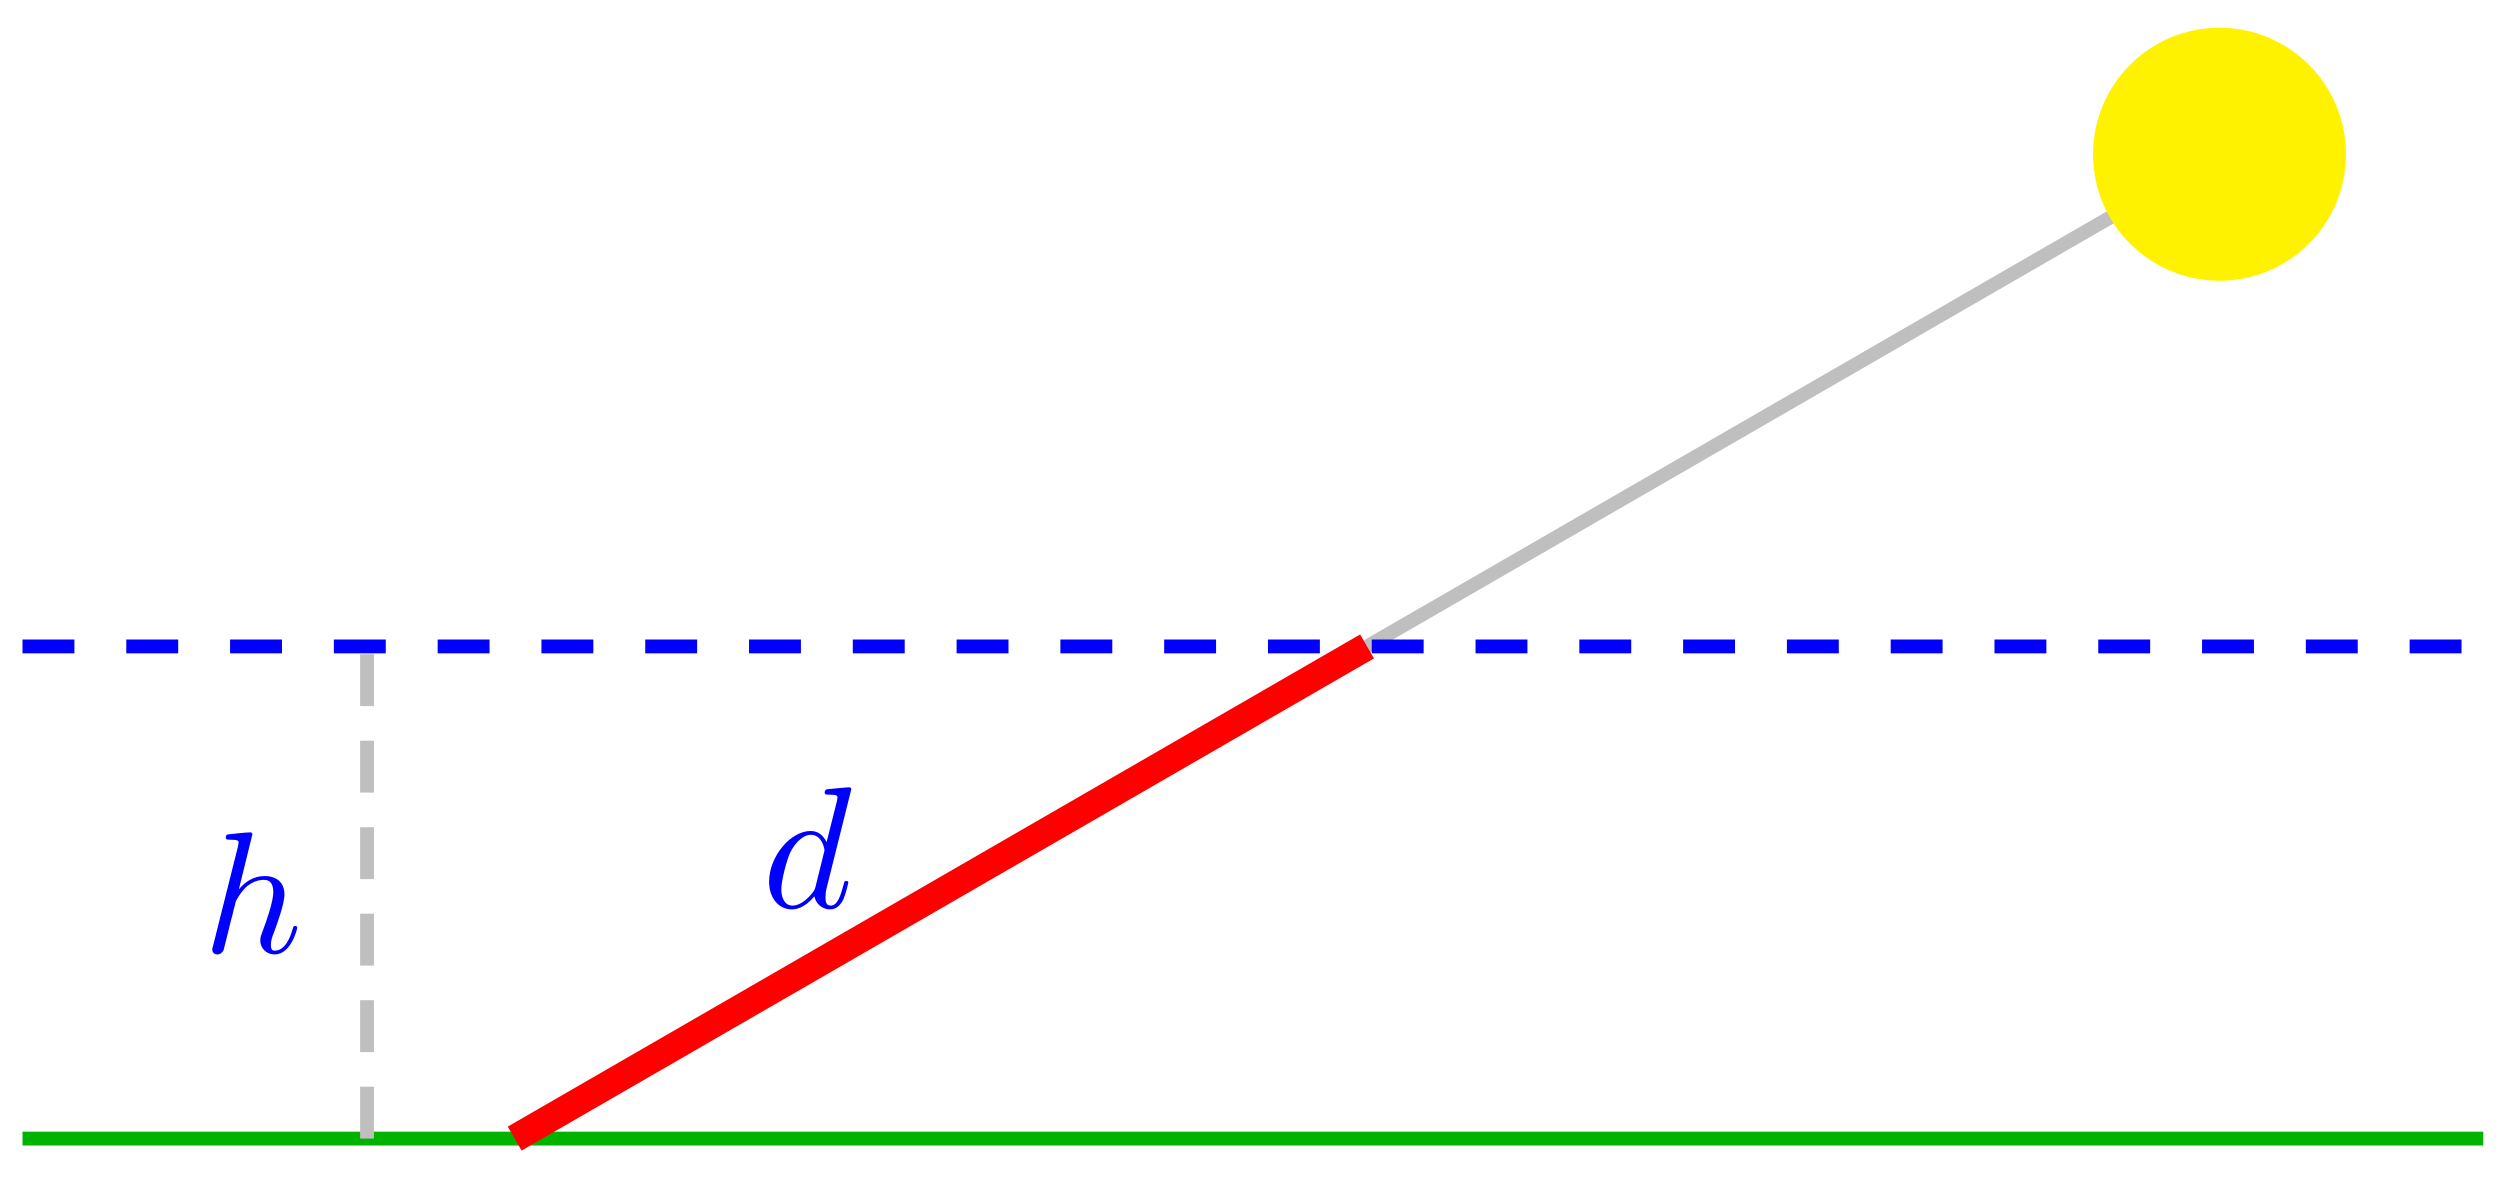
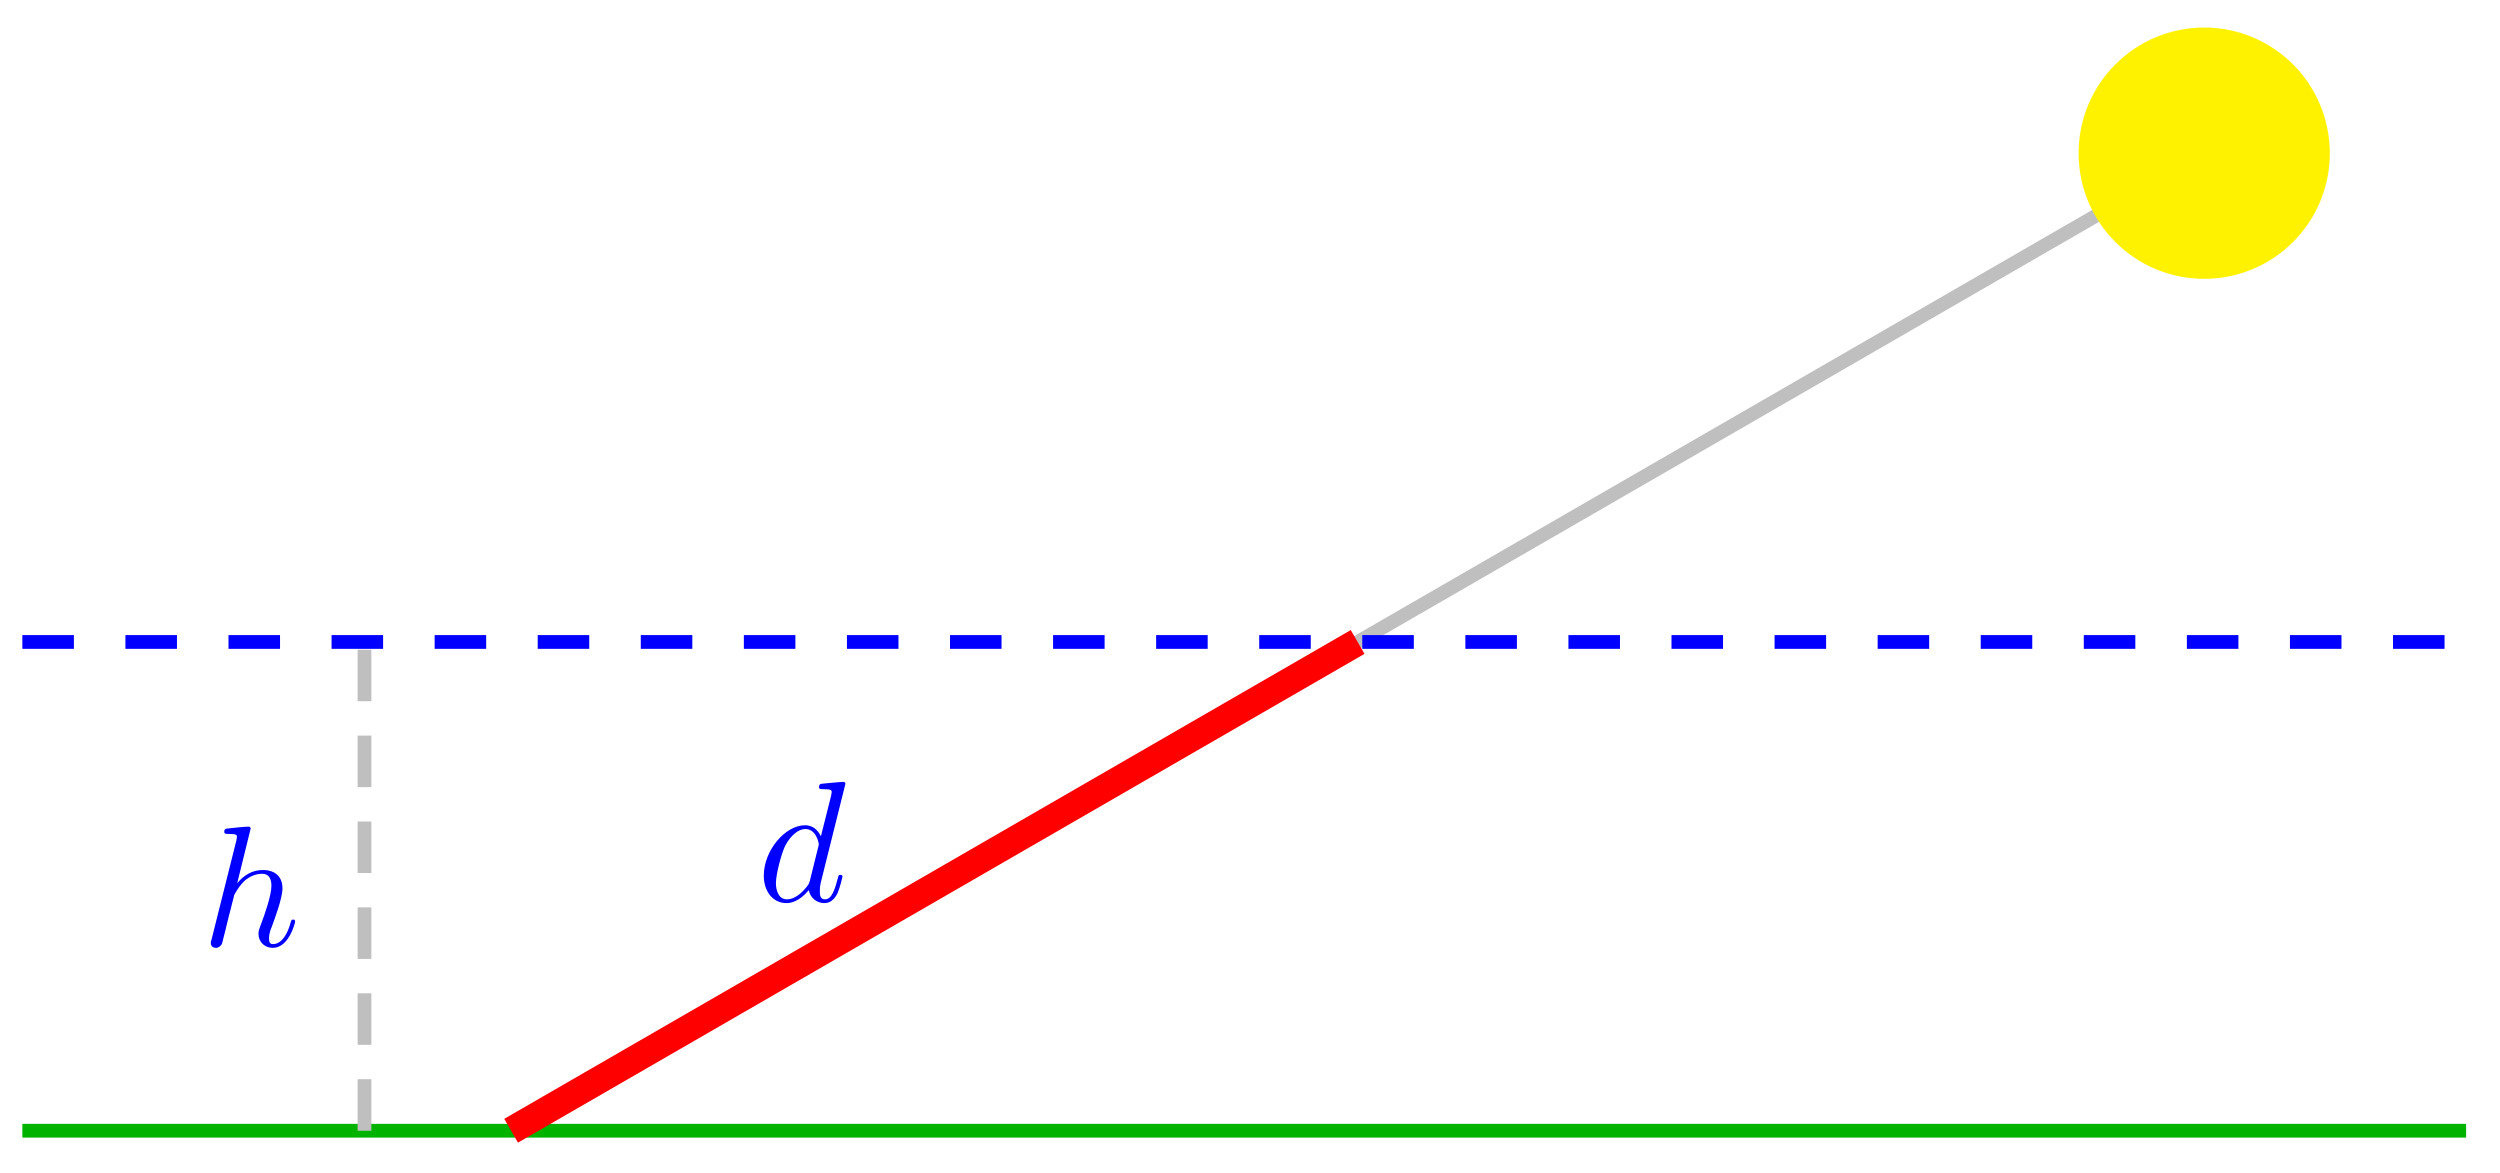
- <svg xmlns="http://www.w3.org/2000/svg" xmlns:xlink="http://www.w3.org/1999/xlink" width="144pt" height="68pt" viewBox="0 0 144 68" version="1.1">
+ <svg xmlns="http://www.w3.org/2000/svg" xmlns:xlink="http://www.w3.org/1999/xlink" width="145pt" height="68pt" viewBox="0 0 145 68" version="1.1">
  <defs>
    <g>
      <symbol overflow="visible" id="glyph0-0">
        <path style="stroke:none;" d="" />
      </symbol>
      <symbol overflow="visible" id="glyph0-1">
        <path style="stroke:none;" d="M 2.859 -6.812 C 2.859 -6.812 2.859 -6.922 2.734 -6.922 C 2.5 -6.922 1.781 -6.844 1.516 -6.812 C 1.438 -6.812 1.328 -6.797 1.328 -6.625 C 1.328 -6.5 1.422 -6.5 1.562 -6.5 C 2.047 -6.5 2.062 -6.438 2.062 -6.328 L 2.031 -6.125 L 0.594 -0.391 C 0.547 -0.25 0.547 -0.234 0.547 -0.172 C 0.547 0.062 0.75 0.109 0.844 0.109 C 1 0.109 1.156 -0.016 1.203 -0.156 L 1.391 -0.906 L 1.609 -1.797 C 1.672 -2.031 1.734 -2.25 1.781 -2.469 C 1.797 -2.531 1.891 -2.859 1.891 -2.922 C 1.922 -3.016 2.234 -3.562 2.578 -3.844 C 2.797 -4 3.094 -4.188 3.531 -4.188 C 3.953 -4.188 4.062 -3.844 4.062 -3.484 C 4.062 -2.953 3.688 -1.859 3.453 -1.25 C 3.375 -1.031 3.312 -0.906 3.312 -0.703 C 3.312 -0.234 3.672 0.109 4.141 0.109 C 5.078 0.109 5.438 -1.344 5.438 -1.422 C 5.438 -1.531 5.359 -1.531 5.328 -1.531 C 5.219 -1.531 5.219 -1.5 5.172 -1.344 C 5.031 -0.812 4.703 -0.109 4.156 -0.109 C 3.984 -0.109 3.922 -0.203 3.922 -0.438 C 3.922 -0.688 4 -0.922 4.094 -1.141 C 4.25 -1.578 4.703 -2.766 4.703 -3.344 C 4.703 -3.984 4.312 -4.406 3.562 -4.406 C 2.938 -4.406 2.453 -4.094 2.078 -3.641 Z M 2.859 -6.812 " />
      </symbol>
      <symbol overflow="visible" id="glyph0-2">
        <path style="stroke:none;" d="M 5.141 -6.812 C 5.141 -6.812 5.141 -6.922 5.016 -6.922 C 4.859 -6.922 3.922 -6.828 3.75 -6.812 C 3.672 -6.797 3.609 -6.75 3.609 -6.625 C 3.609 -6.5 3.703 -6.5 3.844 -6.5 C 4.328 -6.5 4.344 -6.438 4.344 -6.328 L 4.312 -6.125 L 3.719 -3.766 C 3.531 -4.141 3.25 -4.406 2.797 -4.406 C 1.641 -4.406 0.406 -2.938 0.406 -1.484 C 0.406 -0.547 0.953 0.109 1.719 0.109 C 1.922 0.109 2.422 0.062 3.016 -0.641 C 3.094 -0.219 3.453 0.109 3.922 0.109 C 4.281 0.109 4.5 -0.125 4.672 -0.438 C 4.828 -0.797 4.969 -1.406 4.969 -1.422 C 4.969 -1.531 4.875 -1.531 4.844 -1.531 C 4.75 -1.531 4.734 -1.484 4.703 -1.344 C 4.531 -0.703 4.359 -0.109 3.953 -0.109 C 3.672 -0.109 3.656 -0.375 3.656 -0.562 C 3.656 -0.812 3.672 -0.875 3.703 -1.047 Z M 3.078 -1.188 C 3.016 -1 3.016 -0.984 2.875 -0.812 C 2.438 -0.266 2.031 -0.109 1.75 -0.109 C 1.25 -0.109 1.109 -0.656 1.109 -1.047 C 1.109 -1.547 1.422 -2.766 1.656 -3.234 C 1.969 -3.812 2.406 -4.188 2.812 -4.188 C 3.453 -4.188 3.594 -3.375 3.594 -3.312 C 3.594 -3.25 3.578 -3.188 3.562 -3.141 Z M 3.078 -1.188 " />
      </symbol>
    </g>
  </defs>
  <g id="surface1">
    <path style="fill:none;stroke-width:0.797;stroke-linecap:butt;stroke-linejoin:miter;stroke:rgb(75%,75%,75%);stroke-opacity:1;stroke-miterlimit:10;" d="M 0.001 -0.001 L 98.197 56.692 " transform="matrix(1.00003,0,0,-1.00005,29.64335,65.58148)" />
    <path style="fill-rule:nonzero;fill:rgb(100%,94.899%,0%);fill-opacity:1;stroke-width:0.399;stroke-linecap:butt;stroke-linejoin:miter;stroke:rgb(100%,94.899%,0%);stroke-opacity:1;stroke-miterlimit:10;" d="M 105.283 56.692 C 105.283 60.606 102.111 63.781 98.197 63.781 C 94.284 63.781 91.112 60.606 91.112 56.692 C 91.112 52.778 94.284 49.606 98.197 49.606 C 102.111 49.606 105.283 52.778 105.283 56.692 Z M 105.283 56.692 " transform="matrix(1.00003,0,0,-1.00005,29.64335,65.58148)" />
    <path style="fill:none;stroke-width:0.797;stroke-linecap:butt;stroke-linejoin:miter;stroke:rgb(0%,70%,0%);stroke-opacity:1;stroke-miterlimit:10;" d="M -28.346 -0.001 L 113.388 -0.001 " transform="matrix(1.00003,0,0,-1.00005,29.64335,65.58148)" />
    <path style="fill:none;stroke-width:0.797;stroke-linecap:butt;stroke-linejoin:miter;stroke:rgb(0%,0%,100%);stroke-opacity:1;stroke-dasharray:2.989,2.989;stroke-miterlimit:10;" d="M -28.346 28.346 L 113.388 28.346 " transform="matrix(1.00003,0,0,-1.00005,29.64335,65.58148)" />
    <path style="fill:none;stroke-width:0.797;stroke-linecap:butt;stroke-linejoin:miter;stroke:rgb(75%,75%,75%);stroke-opacity:1;stroke-dasharray:2.989,1.993;stroke-miterlimit:10;" d="M -8.502 -0.001 L -8.502 28.346 " transform="matrix(1.00003,0,0,-1.00005,29.64335,65.58148)" />
    <g style="fill:rgb(0%,0%,100%);fill-opacity:1;">
      <use xlink:href="#glyph0-1" x="11.68" y="54.867" />
    </g>
    <path style="fill:none;stroke-width:1.594;stroke-linecap:butt;stroke-linejoin:miter;stroke:rgb(100%,0%,0%);stroke-opacity:1;stroke-miterlimit:10;" d="M 0.001 -0.001 L 49.097 28.346 " transform="matrix(1.00003,0,0,-1.00005,29.64335,65.58148)" />
    <g style="fill:rgb(0%,0%,100%);fill-opacity:1;">
      <use xlink:href="#glyph0-2" x="43.894" y="52.271" />
    </g>
  </g>
</svg>
